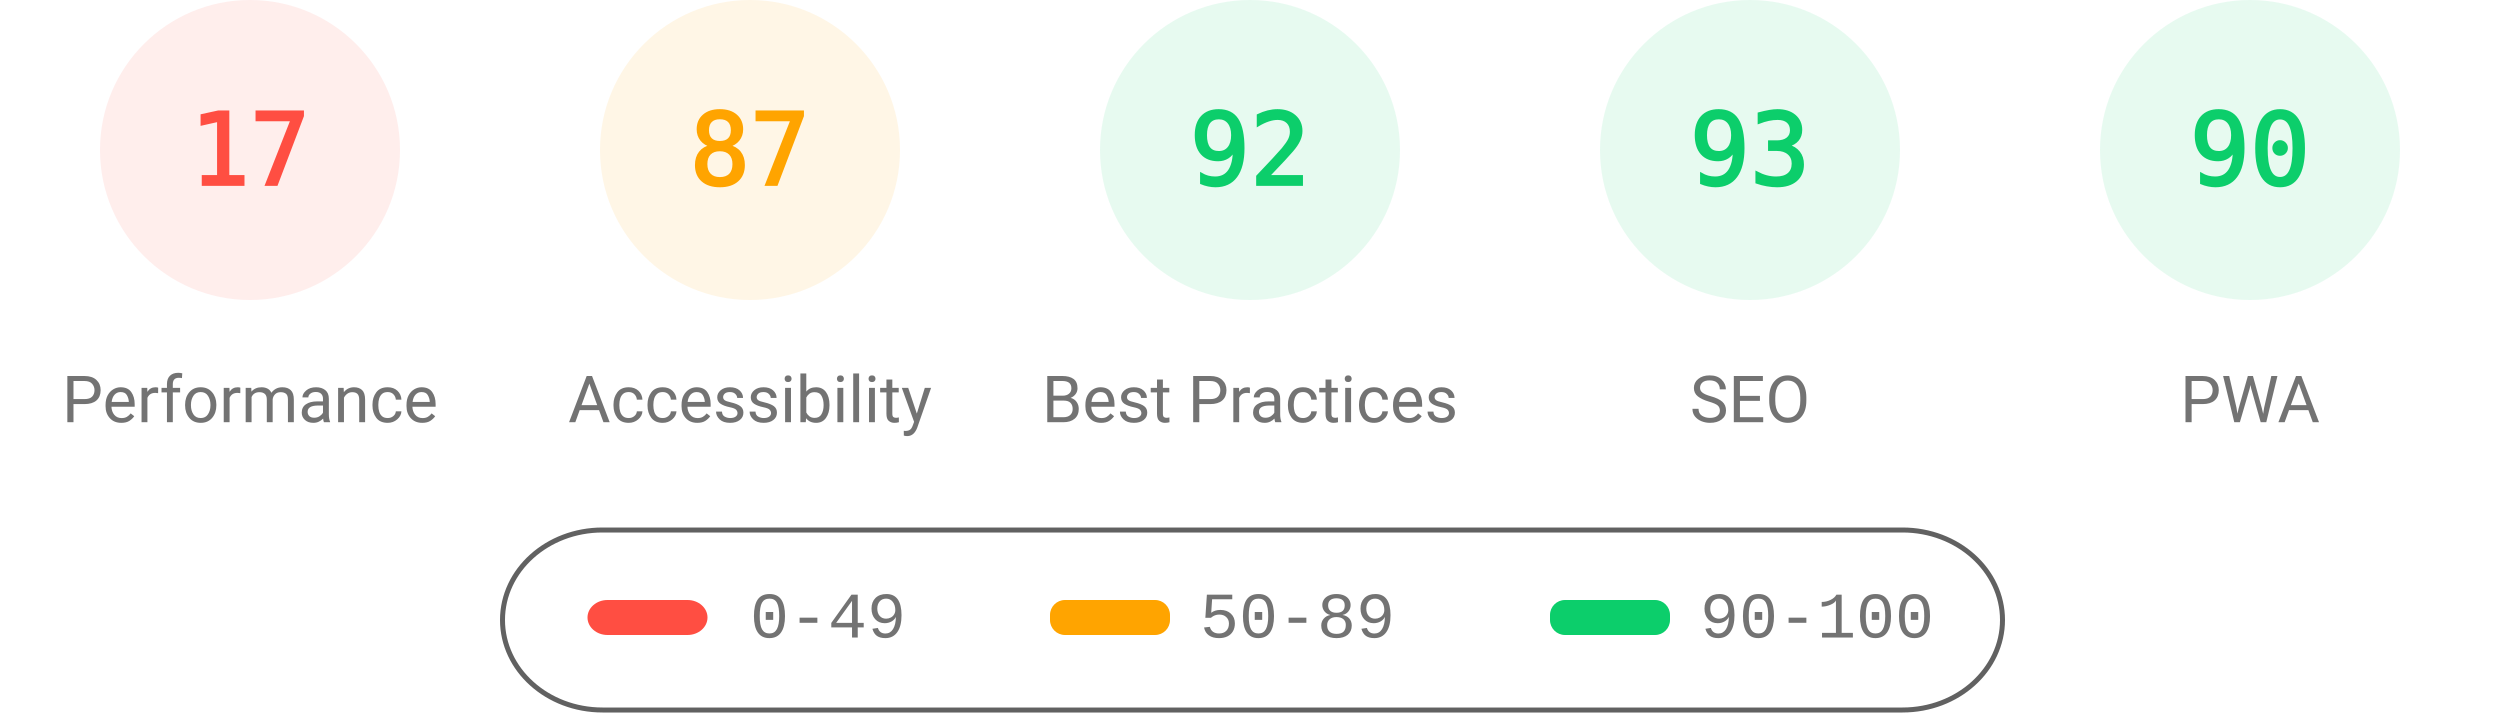
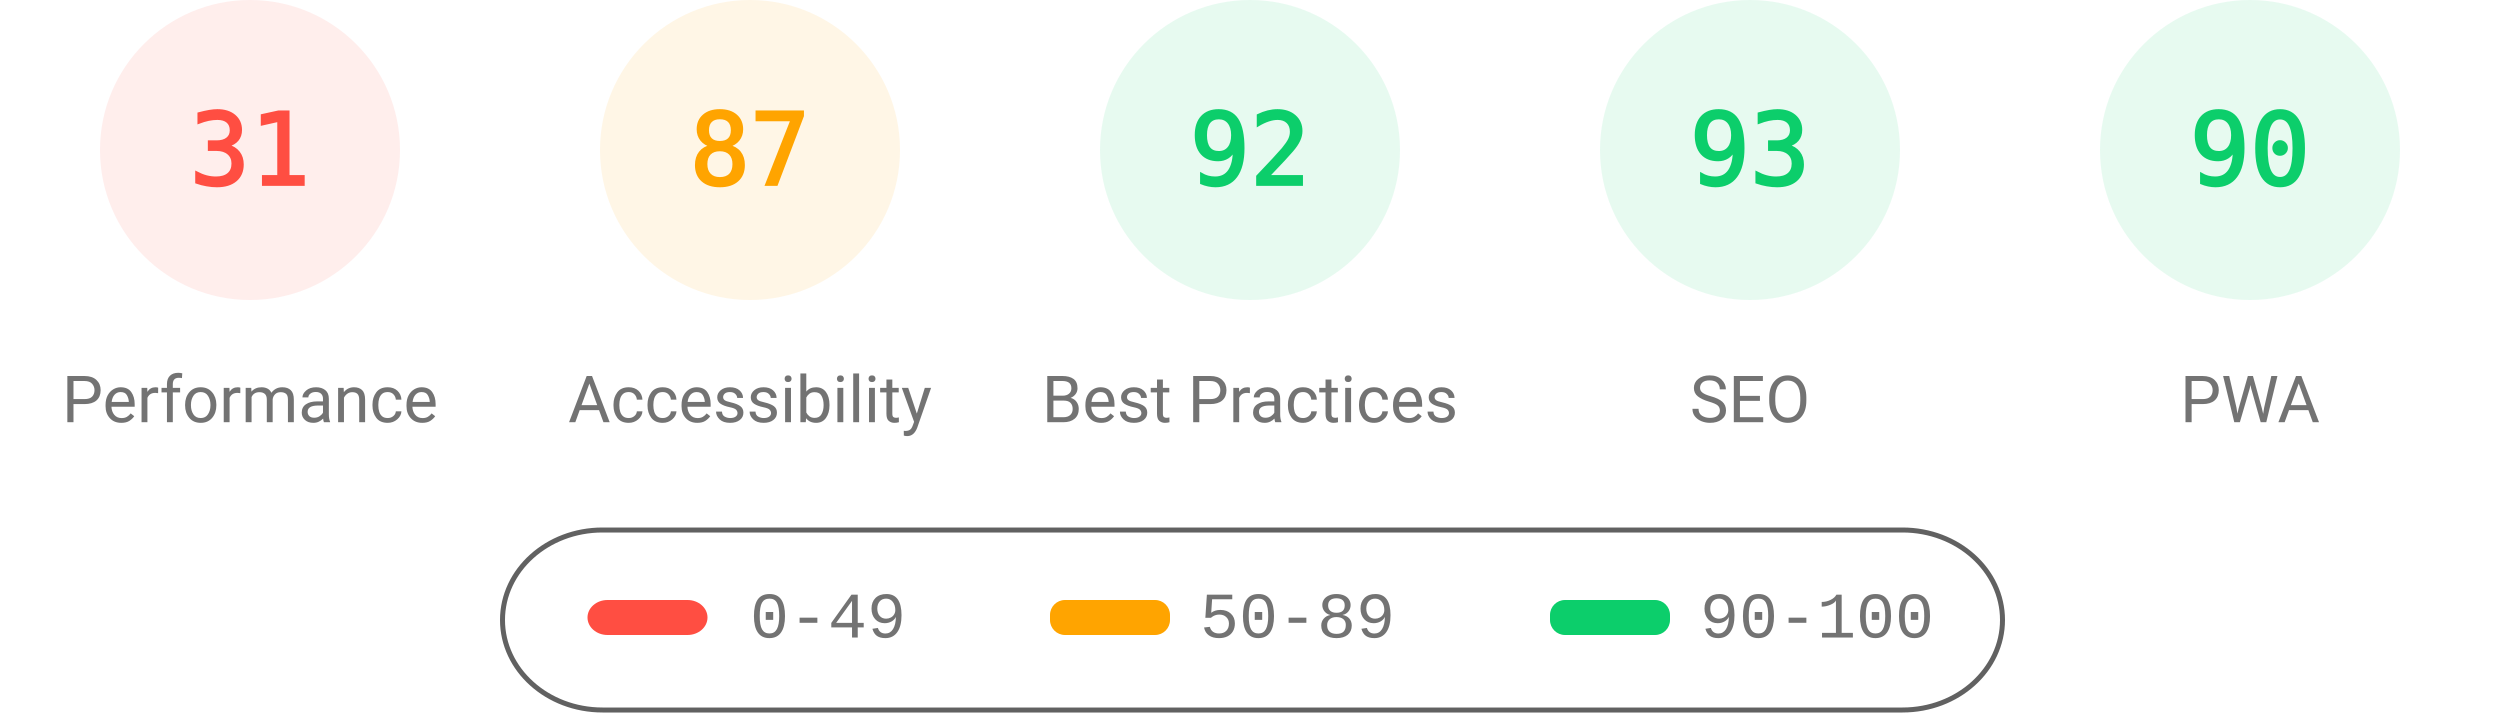
<svg xmlns="http://www.w3.org/2000/svg" fill="none" width="1000" height="285">
  <style>.gauge-base{opacity:.1}.gauge-arc{fill:none;animation-delay:250ms;stroke-linecap:round;transform:rotate(-90deg);transform-origin:100px 60px;animation:load-gauge 1s ease forwards}.guage-text{font-size:40px;font-family:monospace;text-align:center}.guage-red{color:#ff4e42;fill:#ff4e42;stroke:#ff4e42}.guage-orange{color:#ffa400;fill:#ffa400;stroke:#ffa400}.guage-green{color:#0cce6b;fill:#0cce6b;stroke:#0cce6b}.guage-undefined{color:#5c5c5c;fill:#5c5c5c;stroke:#5c5c5c}.guage-title{color:#737373;fill:#737373;stroke:none;font-size:26px;line-height:26px;font-family:Roboto,Halvetica,Arial,sans-serif}@keyframes load-gauge{from{stroke-dasharray:0 352.858}}</style>
  <svg class="guage-div guage-perf guage-red" viewBox="0 0 200 200" width="200" height="200">
    <circle class="gauge-base" r="56" cx="100" cy="60" stroke-width="8" />
-     <circle class="gauge-arc guage-arc-1" r="56" cx="100" cy="60" stroke-width="8" style="stroke-dasharray:59.816,351.858" />
-     <text class="guage-text" x="100" y="60" alignment-baseline="central" dominant-baseline="central" text-anchor="middle">17</text>
+     <circle class="gauge-arc guage-arc-1" r="56" cx="100" cy="60" stroke-width="8" style="stroke-dasharray:109.076,351.858" />
+     <text class="guage-text" x="100" y="60" alignment-baseline="central" dominant-baseline="central" text-anchor="middle">31</text>
    <text class="guage-title" x="100" y="160" alignment-baseline="central" dominant-baseline="central" text-anchor="middle">Performance</text>
  </svg>
  <svg class="guage-div guage-acc guage-orange" viewBox="0 0 200 200" width="200" height="200" x="200">
    <circle class="gauge-base" r="56" cx="100" cy="60" stroke-width="8" />
    <circle class="gauge-arc guage-arc-2" r="56" cx="100" cy="60" stroke-width="8" style="stroke-dasharray:306.116,351.858" />
    <text class="guage-text" x="100" y="60" alignment-baseline="central" dominant-baseline="central" text-anchor="middle">87</text>
    <text class="guage-title" x="100" y="160" alignment-baseline="central" dominant-baseline="central" text-anchor="middle">Accessibility</text>
  </svg>
  <svg class="guage-div guage-best guage-green" viewBox="0 0 200 200" width="200" height="200" x="400">
    <circle class="gauge-base" r="56" cx="100" cy="60" stroke-width="8" />
    <circle class="gauge-arc guage-arc-3" r="56" cx="100" cy="60" stroke-width="8" style="stroke-dasharray:323.709,351.858" />
    <text class="guage-text" x="100" y="60" alignment-baseline="central" dominant-baseline="central" text-anchor="middle">92</text>
    <text class="guage-title" x="100" y="160" alignment-baseline="central" dominant-baseline="central" text-anchor="middle">Best Practices</text>
  </svg>
  <svg class="guage-div guage-seo guage-green" viewBox="0 0 200 200" width="200" height="200" x="600">
    <circle class="gauge-base" r="56" cx="100" cy="60" stroke-width="8" />
    <circle class="gauge-arc guage-arc-4" r="56" cx="100" cy="60" stroke-width="8" style="stroke-dasharray:327.228,351.858" />
    <text class="guage-text" x="100" y="60" alignment-baseline="central" dominant-baseline="central" text-anchor="middle">93</text>
    <text class="guage-title" x="100" y="160" alignment-baseline="central" dominant-baseline="central" text-anchor="middle">SEO</text>
  </svg>
  <svg class="guage-div guage-pwa guage-green" viewBox="0 0 200 200" width="200" height="200" x="800">
    <circle class="gauge-base" r="56" cx="100" cy="60" stroke-width="8" />
    <circle class="gauge-arc guage-arc-4" r="56" cx="100" cy="60" stroke-width="8" style="stroke-dasharray:316.672,351.858" />
    <text class="guage-text" x="100" y="60" alignment-baseline="central" dominant-baseline="central" text-anchor="middle">90</text>
    <text class="guage-title" x="100" y="160" alignment-baseline="central" dominant-baseline="central" text-anchor="middle">PWA</text>
  </svg>
  <svg width="604" height="76" x="200" y="210">
    <path fill="none" id="canvas_background" d="M-1-1h604v80H-1z" />
    <rect fill-opacity="0" stroke="#616161" stroke-width="2" rx="40" id="svg_2" height="72" width="600" y="2" x="1" fill="#000" />
    <rect stroke="#000" rx="8" id="svg_3" height="14" width="48" y="30" x="35" stroke-opacity="null" stroke-width="0" fill="#ff4e42" />
    <rect stroke="#000" rx="6" id="svg_4" height="14" width="48" y="30" x="220" stroke-opacity="null" stroke-width="0" fill="#ffa400" />
    <rect stroke="#000" rx="6" id="svg_5" height="14" width="48" y="30" x="420" stroke-opacity="null" stroke-width="0" fill="#0cce6b" />
    <text xml:space="preserve" text-anchor="start" font-family="'Courier New', Courier, monospace" font-size="26" id="svg_6" y="45" x="100" stroke-opacity="null" stroke-width="0" stroke="#000" fill="#737373">0-49</text>
    <text xml:space="preserve" text-anchor="start" font-family="'Courier New', Courier, monospace" font-size="26" id="svg_7" y="45" x="280" stroke-opacity="null" stroke-width="0" stroke="#000" fill="#737373">50-89</text>
    <text xml:space="preserve" text-anchor="start" font-family="'Courier New', Courier, monospace" font-size="26" id="svg_8" y="45" x="480" stroke-opacity="null" stroke-width="0" stroke="#000" fill="#737373">90-100</text>
  </svg>
</svg>
